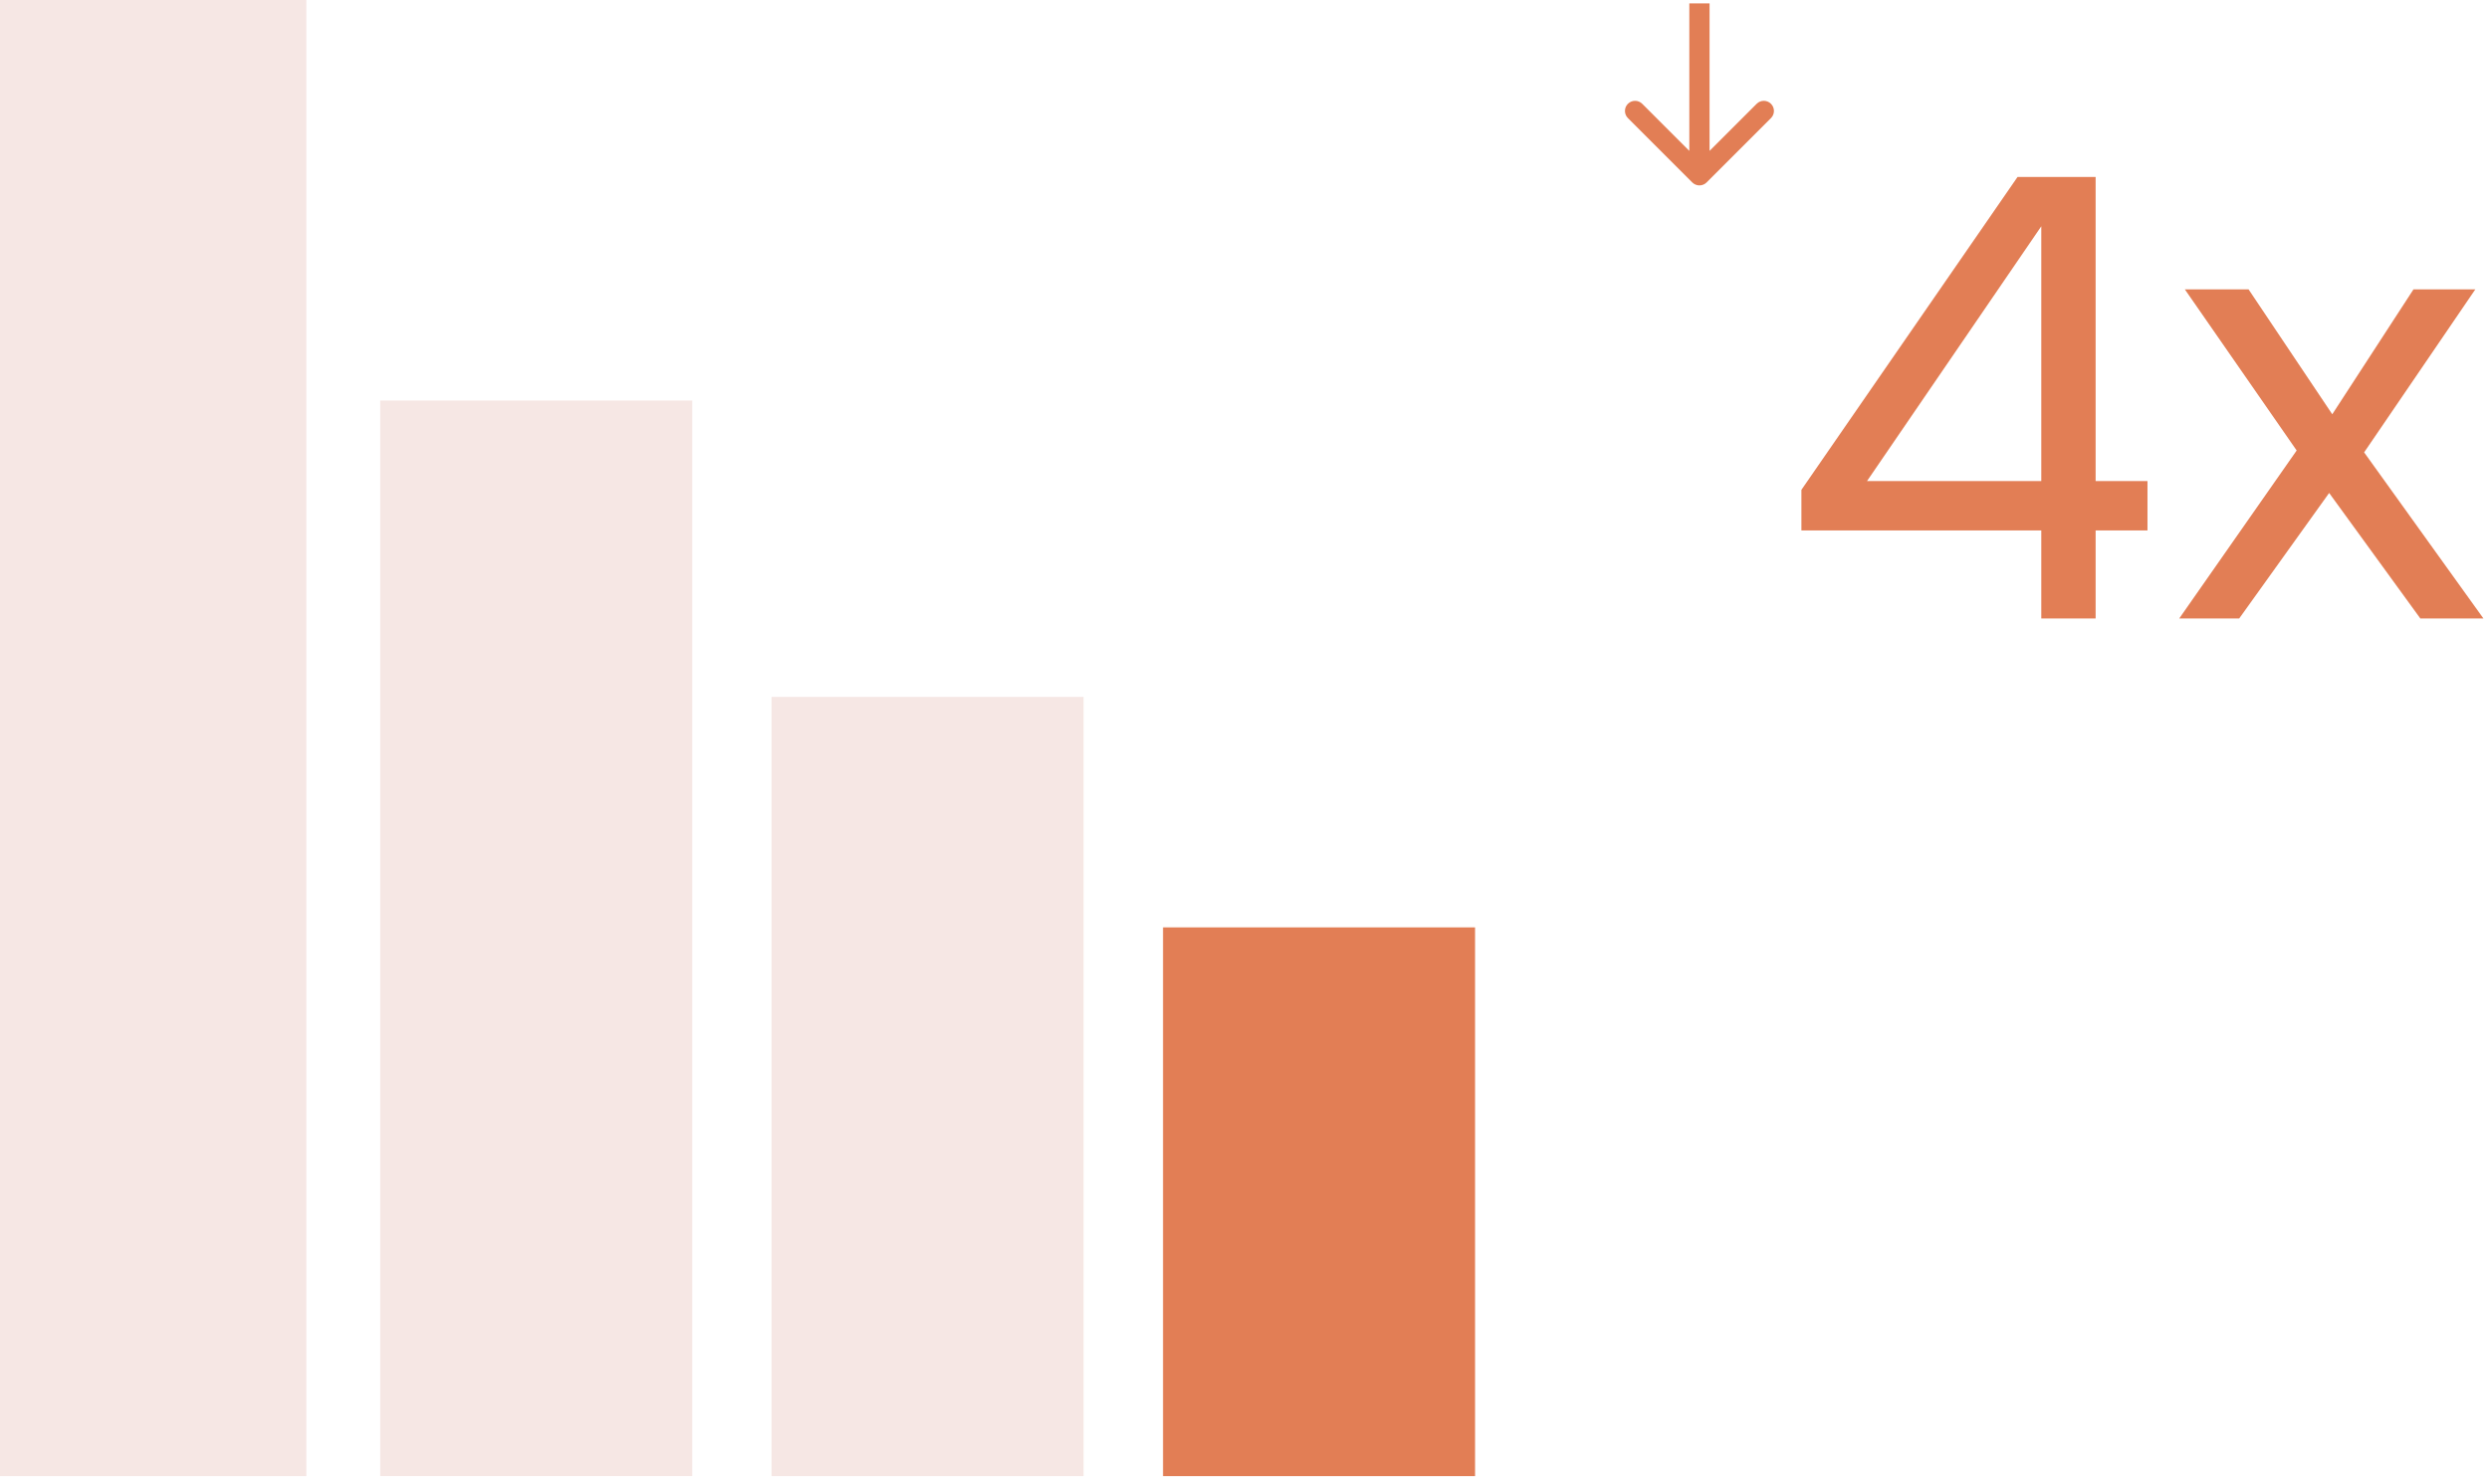
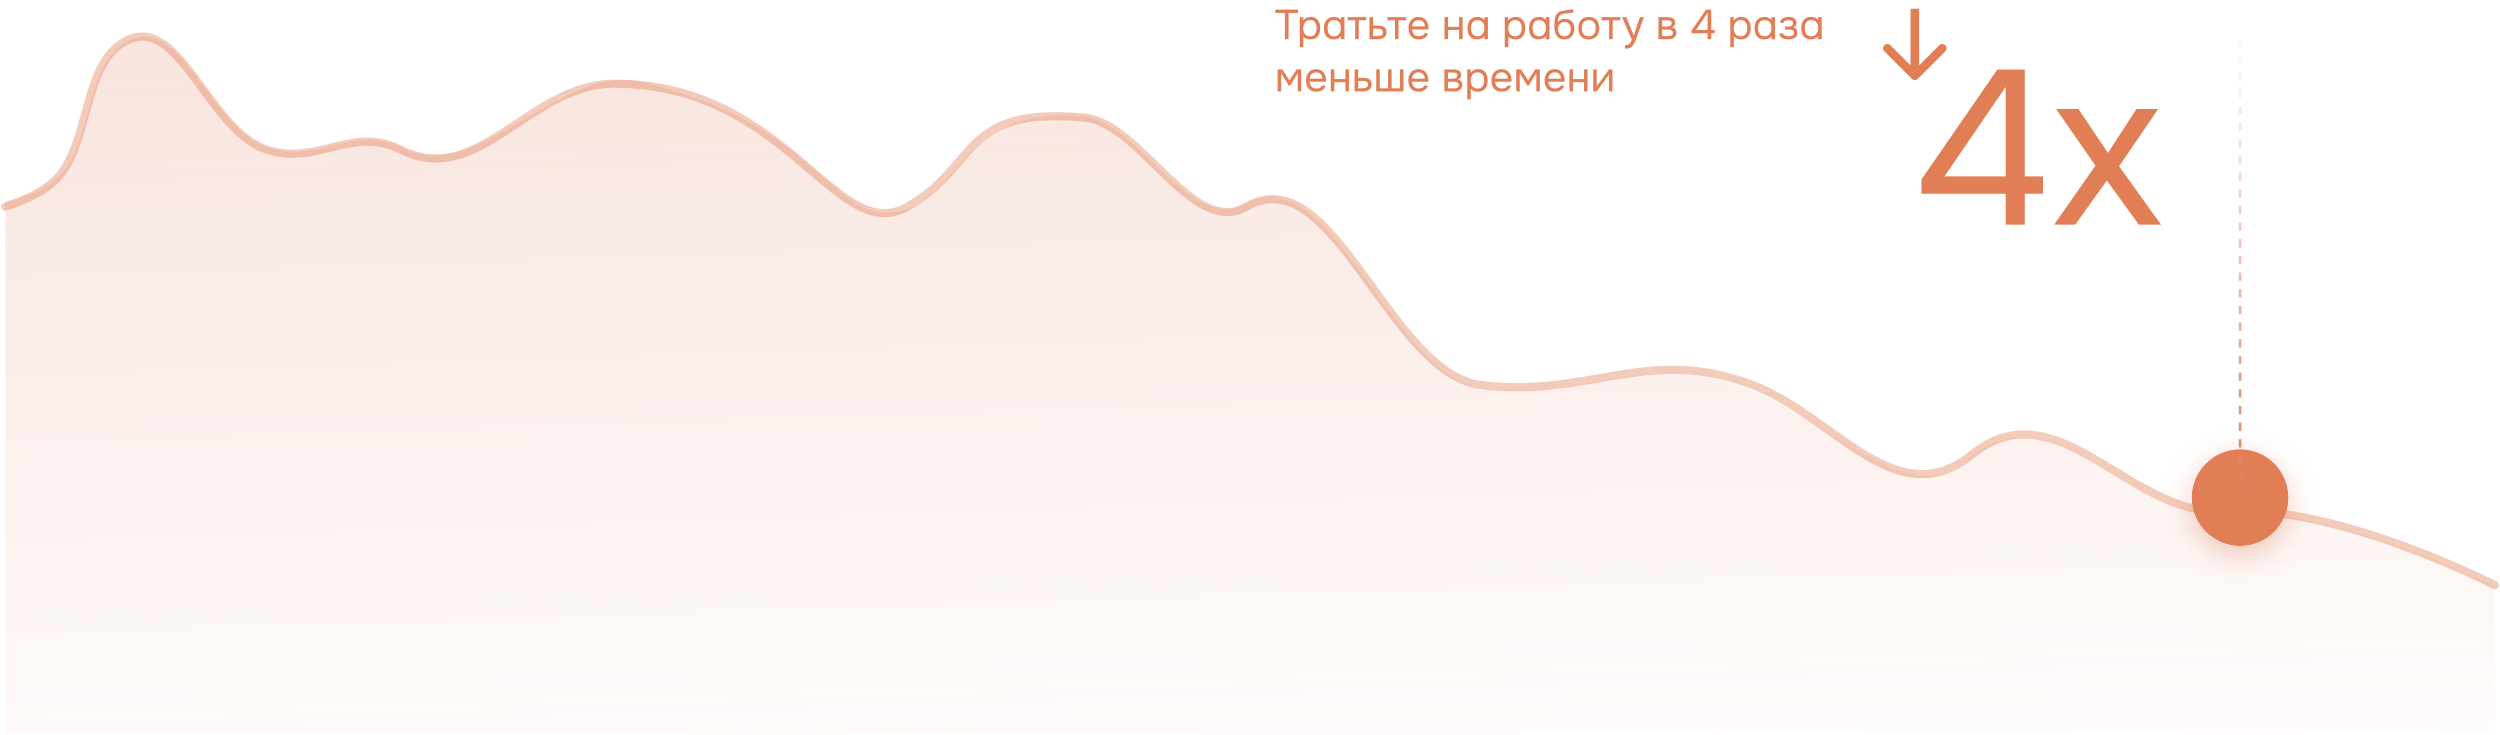
- <svg xmlns="http://www.w3.org/2000/svg" width="255" height="152" viewBox="0 0 255 152" fill="none">
-   <path d="M151.121 95.039H119.154V151.275H151.121V95.039Z" fill="#E27E55" />
-   <path d="M111.012 71.418H79.044V151.273H111.012V71.418Z" fill="#F6E7E4" />
-   <path d="M70.918 41.047H38.951V151.269H70.918V41.047Z" fill="#F6E7E4" />
-   <path d="M31.387 0H0.001V151.274H31.387V0Z" fill="#F6E7E4" />
-   <path d="M209.131 63.383V54.359H184.555V50.199L206.699 18.135H214.699V49.303H220.011V54.359H214.699V63.383H209.131ZM191.275 49.303H209.131V23.191L191.275 49.303ZM223.263 63.383L235.295 46.167L223.839 29.655H230.367L238.943 42.455L247.263 29.655H253.599L242.207 46.359L254.431 63.383H247.967L238.623 50.519L229.407 63.383H223.263Z" fill="#E27E55" />
-   <path d="M173.377 18.698C173.781 19.102 174.437 19.102 174.842 18.698L181.438 12.102C181.842 11.698 181.842 11.041 181.438 10.637C181.033 10.232 180.377 10.232 179.972 10.637L174.109 16.499L168.247 10.637C167.842 10.232 167.186 10.232 166.781 10.637C166.376 11.041 166.376 11.698 166.781 12.102L173.377 18.698ZM175.146 1.383L175.146 0.347L173.073 0.347L173.073 1.383L175.146 1.383ZM175.146 17.965L175.146 1.383L173.073 1.383L173.073 17.965L175.146 17.965Z" fill="#E27E55" />
+ <svg xmlns="http://www.w3.org/2000/svg" width="957" height="281" viewBox="0 0 957 281" fill="none">
+   <path d="M21.32 68.866C14.733 74.59 2 77.128 2 77.128L2 281L955 281V224.347C955 224.347 892.635 193.435 850.154 196.3C814.036 198.736 783.929 147.648 753.133 176.107C731.181 196.393 700.086 160.43 668.63 148.622C628.671 133.621 608.137 153.85 567.306 148.622C532.518 144.167 509.336 59.075 476.33 78.015C455.759 89.82 436.163 46.438 414.449 44.481C367.172 40.22 368.197 76.861 343 81C317.803 85.139 315.001 48.151 245.908 31.479C213.994 23.777 183.631 71.178 154.183 56.673C135.09 47.269 122.801 62.647 103.222 56.673C79.716 49.501 68.843 1.607 46.801 17.047C32.36 27.163 35.215 56.793 21.32 68.866Z" fill="url(#paint0_linear_5313_9253)" fill-opacity="0.2" />
+   <path d="M2 79.112C2 79.112 13.66 75.632 20.274 69.81C34.224 57.529 31.358 27.389 45.857 17.1C67.989 1.394 78.906 50.112 102.507 57.407C122.165 63.484 134.503 47.842 153.674 57.407C183.24 72.162 202.759 32.043 235.204 32.043C301.625 32.043 319.966 94.616 347.377 79.113C374.788 63.61 367.523 40.672 414.991 45.005C436.792 46.996 456.468 91.125 477.122 79.117C510.261 59.85 531.735 142.787 566.664 147.318C607.661 152.637 630.705 132.066 670.826 147.325C702.409 159.336 725.645 197.51 754.886 173.964C787.674 147.562 815.473 198.154 851.738 195.676C894.39 192.762 955 224 955 224" stroke="#E27E55" stroke-opacity="0.4" stroke-width="3.131" stroke-linecap="round" />
+   <g filter="url(#filter0_bd_5313_9253)">
+     <circle cx="857.5" cy="190.5" r="18.5" fill="#E27E55" />
+   </g>
+   <line x1="857.5" y1="15" x2="857.5" y2="190" stroke="url(#paint1_linear_5313_9253)" stroke-dasharray="3.19 3.19" />
+   <path d="M491.856 15V4.952H488.224V3.688H496.88V4.952H493.248V15H491.856ZM497.541 18.04V6.568H498.837L498.901 7.864C499.189 7.405 499.578 7.059 500.069 6.824C500.57 6.589 501.109 6.472 501.685 6.472C502.538 6.472 503.237 6.664 503.781 7.048C504.325 7.421 504.725 7.933 504.981 8.584C505.247 9.235 505.381 9.971 505.381 10.792C505.381 11.613 505.247 12.349 504.981 13C504.714 13.651 504.303 14.163 503.749 14.536C503.194 14.909 502.485 15.096 501.621 15.096C501.194 15.096 500.81 15.053 500.469 14.968C500.127 14.872 499.829 14.739 499.573 14.568C499.317 14.397 499.093 14.205 498.901 13.992V18.04H497.541ZM501.509 13.896C502.127 13.896 502.618 13.757 502.981 13.48C503.343 13.192 503.605 12.813 503.765 12.344C503.935 11.875 504.021 11.357 504.021 10.792C504.021 10.216 503.935 9.693 503.765 9.224C503.605 8.755 503.338 8.381 502.965 8.104C502.591 7.827 502.095 7.688 501.477 7.688C500.922 7.688 500.447 7.832 500.053 8.12C499.669 8.397 499.375 8.776 499.173 9.256C498.97 9.725 498.869 10.243 498.869 10.808C498.869 11.395 498.965 11.923 499.157 12.392C499.349 12.861 499.642 13.229 500.037 13.496C500.431 13.763 500.922 13.896 501.509 13.896ZM510.479 15.096C509.849 15.096 509.3 14.989 508.831 14.776C508.372 14.552 507.993 14.248 507.695 13.864C507.396 13.48 507.172 13.027 507.023 12.504C506.884 11.981 506.815 11.416 506.815 10.808C506.815 9.997 506.943 9.267 507.199 8.616C507.465 7.955 507.887 7.432 508.463 7.048C509.039 6.664 509.791 6.472 510.719 6.472C511.209 6.472 511.679 6.563 512.127 6.744C512.585 6.925 512.975 7.208 513.295 7.592V6.568H514.655V15H513.295V13.864C512.996 14.259 512.601 14.563 512.111 14.776C511.62 14.989 511.076 15.096 510.479 15.096ZM510.703 13.896C511.257 13.896 511.727 13.752 512.111 13.464C512.495 13.176 512.788 12.792 512.991 12.312C513.204 11.832 513.311 11.309 513.311 10.744C513.311 10.157 513.209 9.635 513.007 9.176C512.815 8.717 512.527 8.355 512.143 8.088C511.759 7.821 511.273 7.688 510.687 7.688C510.079 7.688 509.588 7.827 509.215 8.104C508.852 8.381 508.585 8.755 508.414 9.224C508.254 9.693 508.174 10.216 508.174 10.792C508.174 11.389 508.26 11.923 508.431 12.392C508.601 12.861 508.873 13.229 509.247 13.496C509.62 13.763 510.105 13.896 510.703 13.896ZM518.759 15V7.768H515.863V6.568H523.015V7.768H520.119V15H518.759ZM524.228 15V6.568H525.62V9.784H527.476C527.978 9.784 528.426 9.827 528.82 9.912C529.226 9.987 529.572 10.12 529.86 10.312C530.148 10.504 530.367 10.765 530.516 11.096C530.676 11.416 530.756 11.827 530.756 12.328C530.756 12.787 530.676 13.187 530.516 13.528C530.356 13.859 530.132 14.136 529.844 14.36C529.556 14.573 529.21 14.733 528.804 14.84C528.41 14.947 527.972 15 527.492 15H524.228ZM525.62 13.816H526.42C526.794 13.816 527.151 13.805 527.492 13.784C527.844 13.763 528.164 13.709 528.452 13.624C528.74 13.539 528.964 13.4 529.124 13.208C529.295 13.005 529.38 12.728 529.38 12.376C529.38 12.035 529.311 11.773 529.172 11.592C529.044 11.4 528.874 11.261 528.66 11.176C528.447 11.08 528.212 11.021 527.956 11C527.711 10.979 527.466 10.968 527.22 10.968H525.62V13.816ZM534.009 15V7.768H531.113V6.568H538.265V7.768H535.369V15H534.009ZM543.126 15.096C542.23 15.096 541.489 14.915 540.902 14.552C540.316 14.179 539.878 13.667 539.59 13.016C539.302 12.365 539.158 11.624 539.158 10.792C539.158 9.949 539.308 9.208 539.606 8.568C539.916 7.917 540.364 7.405 540.95 7.032C541.537 6.659 542.257 6.472 543.11 6.472C543.74 6.472 544.289 6.595 544.758 6.84C545.238 7.075 545.633 7.395 545.942 7.8C546.262 8.205 546.492 8.659 546.63 9.16C546.78 9.661 546.844 10.179 546.822 10.712C546.812 10.808 546.806 10.904 546.806 11C546.806 11.096 546.801 11.192 546.79 11.288H540.534C540.577 11.779 540.7 12.221 540.902 12.616C541.105 13.011 541.393 13.325 541.766 13.56C542.14 13.784 542.604 13.896 543.158 13.896C543.436 13.896 543.713 13.864 543.99 13.8C544.278 13.725 544.534 13.603 544.758 13.432C544.993 13.261 545.158 13.032 545.254 12.744H546.646C546.518 13.288 546.278 13.736 545.926 14.088C545.574 14.429 545.153 14.685 544.662 14.856C544.172 15.016 543.66 15.096 543.126 15.096ZM540.566 10.104H545.446C545.436 9.624 545.329 9.203 545.126 8.84C544.924 8.477 544.646 8.195 544.294 7.992C543.953 7.789 543.542 7.688 543.062 7.688C542.54 7.688 542.097 7.8 541.734 8.024C541.382 8.248 541.11 8.541 540.918 8.904C540.726 9.267 540.609 9.667 540.566 10.104ZM552.963 15V6.568H554.323V10.264H558.547V6.568H559.907V15H558.547V11.464H554.323V15H552.963ZM565.4 15.096C564.771 15.096 564.222 14.989 563.752 14.776C563.294 14.552 562.915 14.248 562.616 13.864C562.318 13.48 562.094 13.027 561.944 12.504C561.806 11.981 561.736 11.416 561.736 10.808C561.736 9.997 561.864 9.267 562.12 8.616C562.387 7.955 562.808 7.432 563.384 7.048C563.96 6.664 564.712 6.472 565.64 6.472C566.131 6.472 566.6 6.563 567.048 6.744C567.507 6.925 567.896 7.208 568.216 7.592V6.568H569.576V15H568.216V13.864C567.918 14.259 567.523 14.563 567.032 14.776C566.542 14.989 565.998 15.096 565.4 15.096ZM565.624 13.896C566.179 13.896 566.648 13.752 567.032 13.464C567.416 13.176 567.71 12.792 567.912 12.312C568.126 11.832 568.232 11.309 568.232 10.744C568.232 10.157 568.131 9.635 567.928 9.176C567.736 8.717 567.448 8.355 567.064 8.088C566.68 7.821 566.195 7.688 565.608 7.688C565 7.688 564.51 7.827 564.136 8.104C563.774 8.381 563.507 8.755 563.336 9.224C563.176 9.693 563.096 10.216 563.096 10.792C563.096 11.389 563.182 11.923 563.352 12.392C563.523 12.861 563.795 13.229 564.168 13.496C564.542 13.763 565.027 13.896 565.624 13.896ZM576.025 18.04V6.568H577.321L577.385 7.864C577.673 7.405 578.062 7.059 578.553 6.824C579.054 6.589 579.593 6.472 580.169 6.472C581.022 6.472 581.721 6.664 582.265 7.048C582.809 7.421 583.209 7.933 583.465 8.584C583.732 9.235 583.865 9.971 583.865 10.792C583.865 11.613 583.732 12.349 583.465 13C583.198 13.651 582.788 14.163 582.233 14.536C581.678 14.909 580.969 15.096 580.105 15.096C579.678 15.096 579.294 15.053 578.953 14.968C578.612 14.872 578.313 14.739 578.057 14.568C577.801 14.397 577.577 14.205 577.385 13.992V18.04H576.025ZM579.993 13.896C580.612 13.896 581.102 13.757 581.465 13.48C581.828 13.192 582.089 12.813 582.249 12.344C582.42 11.875 582.505 11.357 582.505 10.792C582.505 10.216 582.42 9.693 582.249 9.224C582.089 8.755 581.822 8.381 581.449 8.104C581.076 7.827 580.58 7.688 579.961 7.688C579.406 7.688 578.932 7.832 578.537 8.12C578.153 8.397 577.86 8.776 577.657 9.256C577.454 9.725 577.353 10.243 577.353 10.808C577.353 11.395 577.449 11.923 577.641 12.392C577.833 12.861 578.126 13.229 578.521 13.496C578.916 13.763 579.406 13.896 579.993 13.896ZM588.963 15.096C588.334 15.096 587.784 14.989 587.315 14.776C586.856 14.552 586.478 14.248 586.179 13.864C585.88 13.48 585.656 13.027 585.507 12.504C585.368 11.981 585.299 11.416 585.299 10.808C585.299 9.997 585.427 9.267 585.683 8.616C585.95 7.955 586.371 7.432 586.947 7.048C587.523 6.664 588.275 6.472 589.203 6.472C589.694 6.472 590.163 6.563 590.611 6.744C591.07 6.925 591.459 7.208 591.779 7.592V6.568H593.139V15H591.779V13.864C591.48 14.259 591.086 14.563 590.595 14.776C590.104 14.989 589.56 15.096 588.963 15.096ZM589.187 13.896C589.742 13.896 590.211 13.752 590.595 13.464C590.979 13.176 591.272 12.792 591.475 12.312C591.688 11.832 591.795 11.309 591.795 10.744C591.795 10.157 591.694 9.635 591.491 9.176C591.299 8.717 591.011 8.355 590.627 8.088C590.243 7.821 589.758 7.688 589.171 7.688C588.563 7.688 588.072 7.827 587.699 8.104C587.336 8.381 587.07 8.755 586.899 9.224C586.739 9.693 586.659 10.216 586.659 10.792C586.659 11.389 586.744 11.923 586.915 12.392C587.086 12.861 587.358 13.229 587.731 13.496C588.104 13.763 588.59 13.896 589.187 13.896ZM598.827 15.096C598.294 15.096 597.819 15.021 597.403 14.872C596.987 14.712 596.63 14.493 596.331 14.216C596.032 13.928 595.787 13.592 595.595 13.208C595.403 12.813 595.259 12.387 595.163 11.928C595.067 11.469 595.019 10.984 595.019 10.472C595.019 9.651 595.035 8.888 595.067 8.184C595.11 7.469 595.227 6.835 595.419 6.28C595.611 5.715 595.936 5.245 596.395 4.872C596.854 4.499 597.499 4.237 598.331 4.088C598.758 4.013 599.179 3.949 599.595 3.896C600.011 3.843 600.432 3.789 600.859 3.736C600.998 3.715 601.142 3.693 601.291 3.672C601.44 3.651 601.595 3.624 601.755 3.592C601.926 3.56 602.086 3.533 602.235 3.512V4.76C602.118 4.803 601.99 4.84 601.851 4.872C601.723 4.893 601.584 4.915 601.435 4.936C601.296 4.957 601.152 4.973 601.003 4.984C600.864 4.995 600.726 5.011 600.587 5.032C600.448 5.043 600.315 5.059 600.187 5.08C599.814 5.123 599.419 5.165 599.003 5.208C598.587 5.24 598.192 5.325 597.819 5.464C597.456 5.592 597.147 5.843 596.891 6.216C596.763 6.408 596.651 6.637 596.555 6.904C596.47 7.171 596.406 7.443 596.363 7.72C596.331 7.987 596.31 8.243 596.299 8.488C596.512 8.189 596.774 7.949 597.083 7.768C597.392 7.576 597.723 7.437 598.075 7.352C598.427 7.256 598.763 7.208 599.083 7.208C599.851 7.208 600.502 7.368 601.035 7.688C601.568 7.997 601.974 8.44 602.251 9.016C602.528 9.592 602.667 10.264 602.667 11.032C602.667 11.8 602.518 12.493 602.219 13.112C601.92 13.72 601.483 14.205 600.907 14.568C600.342 14.92 599.648 15.096 598.827 15.096ZM598.859 13.896C599.392 13.896 599.84 13.768 600.203 13.512C600.566 13.256 600.838 12.915 601.019 12.488C601.211 12.061 601.307 11.592 601.307 11.08C601.307 10.579 601.211 10.131 601.019 9.736C600.838 9.331 600.566 9.011 600.203 8.776C599.851 8.541 599.414 8.424 598.891 8.424C598.379 8.424 597.936 8.547 597.563 8.792C597.2 9.037 596.918 9.368 596.715 9.784C596.523 10.189 596.427 10.632 596.427 11.112C596.427 11.603 596.518 12.061 596.699 12.488C596.88 12.915 597.147 13.256 597.499 13.512C597.862 13.768 598.315 13.896 598.859 13.896ZM608.174 15.096C607.289 15.096 606.547 14.915 605.95 14.552C605.353 14.179 604.905 13.667 604.606 13.016C604.318 12.365 604.174 11.624 604.174 10.792C604.174 9.949 604.318 9.208 604.606 8.568C604.905 7.917 605.353 7.405 605.95 7.032C606.547 6.659 607.299 6.472 608.206 6.472C609.091 6.472 609.827 6.659 610.414 7.032C611.011 7.405 611.454 7.917 611.742 8.568C612.041 9.208 612.19 9.949 612.19 10.792C612.19 11.624 612.041 12.365 611.742 13.016C611.443 13.667 610.995 14.179 610.398 14.552C609.811 14.915 609.07 15.096 608.174 15.096ZM608.174 13.896C608.793 13.896 609.294 13.757 609.678 13.48C610.073 13.203 610.361 12.829 610.542 12.36C610.734 11.891 610.83 11.368 610.83 10.792C610.83 10.216 610.734 9.693 610.542 9.224C610.361 8.755 610.073 8.381 609.678 8.104C609.294 7.827 608.793 7.688 608.174 7.688C607.566 7.688 607.065 7.827 606.67 8.104C606.286 8.381 605.998 8.755 605.806 9.224C605.625 9.693 605.534 10.216 605.534 10.792C605.534 11.368 605.625 11.891 605.806 12.36C605.998 12.829 606.286 13.203 606.67 13.48C607.065 13.757 607.566 13.896 608.174 13.896ZM615.978 15V7.768H613.082V6.568H620.234V7.768H617.338V15H615.978ZM622.032 18.616V17.32C622.554 17.32 622.97 17.245 623.28 17.096C623.589 16.957 623.845 16.733 624.048 16.424C624.261 16.125 624.464 15.741 624.656 15.272L620.96 6.568H622.56L625.408 13.672L627.744 6.568H629.28L626.912 13.208C626.794 13.549 626.661 13.933 626.512 14.36C626.362 14.787 626.197 15.219 626.016 15.656C625.834 16.104 625.632 16.515 625.408 16.888C625.194 17.272 624.954 17.581 624.688 17.816C624.464 18.019 624.245 18.179 624.032 18.296C623.818 18.413 623.557 18.493 623.248 18.536C622.949 18.589 622.544 18.616 622.032 18.616ZM634.853 15V6.568H638.117C638.491 6.568 638.859 6.595 639.221 6.648C639.595 6.691 639.931 6.787 640.229 6.936C640.539 7.075 640.784 7.283 640.965 7.56C641.157 7.837 641.253 8.205 641.253 8.664C641.253 8.941 641.211 9.197 641.125 9.432C641.04 9.656 640.912 9.853 640.741 10.024C640.581 10.195 640.373 10.344 640.117 10.472C640.693 10.6 641.109 10.851 641.365 11.224C641.621 11.597 641.749 12.024 641.749 12.504C641.749 12.931 641.669 13.304 641.509 13.624C641.36 13.933 641.147 14.189 640.869 14.392C640.603 14.595 640.288 14.749 639.925 14.856C639.573 14.952 639.195 15 638.789 15H634.853ZM636.245 13.816H638.469C638.8 13.816 639.109 13.784 639.397 13.72C639.685 13.656 639.92 13.539 640.101 13.368C640.283 13.187 640.373 12.931 640.373 12.6C640.373 12.259 640.293 12.003 640.133 11.832C639.984 11.651 639.787 11.528 639.541 11.464C639.307 11.389 639.051 11.347 638.773 11.336C638.496 11.325 638.235 11.32 637.989 11.32H636.245V13.816ZM636.245 10.168H637.413C637.627 10.168 637.872 10.157 638.149 10.136C638.437 10.115 638.715 10.067 638.981 9.992C639.259 9.907 639.483 9.779 639.653 9.608C639.835 9.437 639.925 9.203 639.925 8.904C639.925 8.509 639.813 8.237 639.589 8.088C639.376 7.928 639.12 7.837 638.821 7.816C638.523 7.784 638.245 7.768 637.989 7.768H636.245V10.168ZM653.66 15V12.744H647.516V11.704L653.052 3.688H655.052V11.48H656.38V12.744H655.052V15H653.66ZM649.196 11.48H653.66V4.952L649.196 11.48ZM662.353 18.04V6.568H663.649L663.713 7.864C664.001 7.405 664.391 7.059 664.881 6.824C665.383 6.589 665.921 6.472 666.497 6.472C667.351 6.472 668.049 6.664 668.593 7.048C669.137 7.421 669.537 7.933 669.793 8.584C670.06 9.235 670.193 9.971 670.193 10.792C670.193 11.613 670.06 12.349 669.793 13C669.527 13.651 669.116 14.163 668.561 14.536C668.007 14.909 667.297 15.096 666.433 15.096C666.007 15.096 665.623 15.053 665.281 14.968C664.94 14.872 664.641 14.739 664.385 14.568C664.129 14.397 663.905 14.205 663.713 13.992V18.04H662.353ZM666.321 13.896C666.94 13.896 667.431 13.757 667.793 13.48C668.156 13.192 668.417 12.813 668.577 12.344C668.748 11.875 668.833 11.357 668.833 10.792C668.833 10.216 668.748 9.693 668.577 9.224C668.417 8.755 668.151 8.381 667.777 8.104C667.404 7.827 666.908 7.688 666.289 7.688C665.735 7.688 665.26 7.832 664.865 8.12C664.481 8.397 664.188 8.776 663.985 9.256C663.783 9.725 663.681 10.243 663.681 10.808C663.681 11.395 663.777 11.923 663.969 12.392C664.161 12.861 664.455 13.229 664.849 13.496C665.244 13.763 665.735 13.896 666.321 13.896ZM675.291 15.096C674.662 15.096 674.112 14.989 673.643 14.776C673.184 14.552 672.806 14.248 672.507 13.864C672.208 13.48 671.984 13.027 671.835 12.504C671.696 11.981 671.627 11.416 671.627 10.808C671.627 9.997 671.755 9.267 672.011 8.616C672.278 7.955 672.699 7.432 673.275 7.048C673.851 6.664 674.603 6.472 675.531 6.472C676.022 6.472 676.491 6.563 676.939 6.744C677.398 6.925 677.787 7.208 678.107 7.592V6.568H679.467V15H678.107V13.864C677.808 14.259 677.414 14.563 676.923 14.776C676.432 14.989 675.888 15.096 675.291 15.096ZM675.515 13.896C676.07 13.896 676.539 13.752 676.923 13.464C677.307 13.176 677.6 12.792 677.803 12.312C678.016 11.832 678.123 11.309 678.123 10.744C678.123 10.157 678.022 9.635 677.819 9.176C677.627 8.717 677.339 8.355 676.955 8.088C676.571 7.821 676.086 7.688 675.499 7.688C674.891 7.688 674.4 7.827 674.027 8.104C673.664 8.381 673.398 8.755 673.227 9.224C673.067 9.693 672.987 10.216 672.987 10.792C672.987 11.389 673.072 11.923 673.243 12.392C673.414 12.861 673.686 13.229 674.059 13.496C674.432 13.763 674.918 13.896 675.515 13.896ZM684.659 15.096C684.254 15.096 683.849 15.059 683.443 14.984C683.038 14.909 682.659 14.787 682.307 14.616C681.966 14.435 681.689 14.195 681.475 13.896C681.262 13.587 681.145 13.203 681.123 12.744H682.451C682.505 13.032 682.659 13.261 682.915 13.432C683.171 13.603 683.459 13.725 683.779 13.8C684.11 13.864 684.403 13.896 684.659 13.896C684.958 13.896 685.262 13.864 685.571 13.8C685.891 13.736 686.158 13.608 686.371 13.416C686.595 13.224 686.707 12.941 686.707 12.568C686.707 12.205 686.617 11.939 686.435 11.768C686.265 11.597 686.035 11.485 685.747 11.432C685.47 11.379 685.166 11.352 684.835 11.352H683.331V10.152H684.563C684.766 10.152 684.974 10.136 685.187 10.104C685.401 10.061 685.598 9.997 685.779 9.912C685.961 9.816 686.105 9.683 686.211 9.512C686.329 9.341 686.387 9.123 686.387 8.856C686.387 8.557 686.302 8.323 686.131 8.152C685.961 7.981 685.742 7.864 685.475 7.8C685.209 7.725 684.937 7.688 684.659 7.688C684.403 7.688 684.131 7.715 683.843 7.768C683.566 7.821 683.326 7.928 683.123 8.088C682.921 8.237 682.798 8.461 682.755 8.76H681.411C681.433 8.184 681.609 7.731 681.939 7.4C682.27 7.069 682.681 6.835 683.171 6.696C683.662 6.547 684.153 6.472 684.643 6.472C685.017 6.472 685.385 6.509 685.747 6.584C686.11 6.659 686.441 6.787 686.739 6.968C687.038 7.139 687.273 7.368 687.443 7.656C687.625 7.944 687.715 8.301 687.715 8.728C687.715 9.112 687.625 9.453 687.443 9.752C687.262 10.051 686.985 10.291 686.611 10.472C687.155 10.643 687.534 10.909 687.747 11.272C687.961 11.635 688.067 12.067 688.067 12.568C688.067 13.016 687.971 13.4 687.779 13.72C687.587 14.029 687.326 14.291 686.995 14.504C686.675 14.707 686.313 14.856 685.907 14.952C685.502 15.048 685.086 15.096 684.659 15.096ZM693.166 15.096C692.537 15.096 691.987 14.989 691.518 14.776C691.059 14.552 690.681 14.248 690.382 13.864C690.083 13.48 689.859 13.027 689.71 12.504C689.571 11.981 689.502 11.416 689.502 10.808C689.502 9.997 689.63 9.267 689.886 8.616C690.153 7.955 690.574 7.432 691.15 7.048C691.726 6.664 692.478 6.472 693.406 6.472C693.897 6.472 694.366 6.563 694.814 6.744C695.273 6.925 695.662 7.208 695.982 7.592V6.568H697.342V15H695.982V13.864C695.683 14.259 695.289 14.563 694.798 14.776C694.307 14.989 693.763 15.096 693.166 15.096ZM693.39 13.896C693.945 13.896 694.414 13.752 694.798 13.464C695.182 13.176 695.475 12.792 695.678 12.312C695.891 11.832 695.998 11.309 695.998 10.744C695.998 10.157 695.897 9.635 695.694 9.176C695.502 8.717 695.214 8.355 694.83 8.088C694.446 7.821 693.961 7.688 693.374 7.688C692.766 7.688 692.275 7.827 691.902 8.104C691.539 8.381 691.273 8.755 691.102 9.224C690.942 9.693 690.862 10.216 690.862 10.792C690.862 11.389 690.947 11.923 691.118 12.392C691.289 12.861 691.561 13.229 691.934 13.496C692.307 13.763 692.793 13.896 693.39 13.896ZM489.072 35V26.568H490.896L493.632 30.792L496.32 26.568H498.112V35H496.768V28.072L493.792 32.84H493.408L490.416 28.072V35H489.072ZM503.908 35.096C503.012 35.096 502.27 34.915 501.684 34.552C501.097 34.179 500.66 33.667 500.372 33.016C500.084 32.365 499.94 31.624 499.94 30.792C499.94 29.949 500.089 29.208 500.388 28.568C500.697 27.917 501.145 27.405 501.732 27.032C502.318 26.659 503.038 26.472 503.891 26.472C504.521 26.472 505.07 26.595 505.54 26.84C506.02 27.075 506.414 27.395 506.724 27.8C507.044 28.205 507.273 28.659 507.411 29.16C507.561 29.661 507.625 30.179 507.604 30.712C507.593 30.808 507.588 30.904 507.588 31C507.588 31.096 507.582 31.192 507.572 31.288H501.316C501.358 31.779 501.481 32.221 501.684 32.616C501.886 33.011 502.174 33.325 502.548 33.56C502.921 33.784 503.385 33.896 503.94 33.896C504.217 33.896 504.494 33.864 504.772 33.8C505.06 33.725 505.316 33.603 505.54 33.432C505.774 33.261 505.94 33.032 506.036 32.744H507.428C507.3 33.288 507.06 33.736 506.708 34.088C506.356 34.429 505.934 34.685 505.444 34.856C504.953 35.016 504.441 35.096 503.908 35.096ZM501.348 30.104H506.228C506.217 29.624 506.11 29.203 505.908 28.84C505.705 28.477 505.428 28.195 505.076 27.992C504.734 27.789 504.324 27.688 503.844 27.688C503.321 27.688 502.878 27.8 502.516 28.024C502.164 28.248 501.892 28.541 501.7 28.904C501.508 29.267 501.39 29.667 501.348 30.104ZM509.431 35V26.568H510.791V30.264H515.015V26.568H516.375V35H515.015V31.464H510.791V35H509.431ZM518.525 35V26.568H519.917V29.784H521.773C522.274 29.784 522.722 29.827 523.117 29.912C523.522 29.987 523.869 30.12 524.157 30.312C524.445 30.504 524.664 30.765 524.813 31.096C524.973 31.416 525.053 31.827 525.053 32.328C525.053 32.787 524.973 33.187 524.813 33.528C524.653 33.859 524.429 34.136 524.141 34.36C523.853 34.573 523.506 34.733 523.101 34.84C522.706 34.947 522.269 35 521.789 35H518.525ZM519.917 33.816H520.717C521.09 33.816 521.448 33.805 521.789 33.784C522.141 33.763 522.461 33.709 522.749 33.624C523.037 33.539 523.261 33.4 523.421 33.208C523.592 33.005 523.677 32.728 523.677 32.376C523.677 32.035 523.608 31.773 523.469 31.592C523.341 31.4 523.17 31.261 522.957 31.176C522.744 31.08 522.509 31.021 522.253 31C522.008 30.979 521.762 30.968 521.517 30.968H519.917V33.816ZM526.822 35V26.568H528.182V33.816H531.35V26.568H532.71V33.816H535.91V26.568H537.27V35H526.822ZM543.064 35.096C542.168 35.096 541.426 34.915 540.84 34.552C540.253 34.179 539.816 33.667 539.528 33.016C539.24 32.365 539.096 31.624 539.096 30.792C539.096 29.949 539.245 29.208 539.544 28.568C539.853 27.917 540.301 27.405 540.888 27.032C541.474 26.659 542.194 26.472 543.048 26.472C543.677 26.472 544.226 26.595 544.696 26.84C545.176 27.075 545.57 27.395 545.88 27.8C546.2 28.205 546.429 28.659 546.568 29.16C546.717 29.661 546.781 30.179 546.76 30.712C546.749 30.808 546.744 30.904 546.744 31C546.744 31.096 546.738 31.192 546.728 31.288H540.472C540.514 31.779 540.637 32.221 540.84 32.616C541.042 33.011 541.33 33.325 541.704 33.56C542.077 33.784 542.541 33.896 543.096 33.896C543.373 33.896 543.65 33.864 543.928 33.8C544.216 33.725 544.472 33.603 544.696 33.432C544.93 33.261 545.096 33.032 545.192 32.744H546.584C546.456 33.288 546.216 33.736 545.864 34.088C545.512 34.429 545.09 34.685 544.6 34.856C544.109 35.016 543.597 35.096 543.064 35.096ZM540.504 30.104H545.384C545.373 29.624 545.266 29.203 545.064 28.84C544.861 28.477 544.584 28.195 544.232 27.992C543.89 27.789 543.48 27.688 543 27.688C542.477 27.688 542.034 27.8 541.672 28.024C541.32 28.248 541.048 28.541 540.856 28.904C540.664 29.267 540.546 29.667 540.504 30.104ZM552.9 35V26.568H556.164C556.537 26.568 556.905 26.595 557.268 26.648C557.641 26.691 557.977 26.787 558.276 26.936C558.585 27.075 558.831 27.283 559.012 27.56C559.204 27.837 559.3 28.205 559.3 28.664C559.3 28.941 559.257 29.197 559.172 29.432C559.087 29.656 558.959 29.853 558.788 30.024C558.628 30.195 558.42 30.344 558.164 30.472C558.74 30.6 559.156 30.851 559.412 31.224C559.668 31.597 559.796 32.024 559.796 32.504C559.796 32.931 559.716 33.304 559.556 33.624C559.407 33.933 559.193 34.189 558.916 34.392C558.649 34.595 558.335 34.749 557.972 34.856C557.62 34.952 557.241 35 556.836 35H552.9ZM554.292 33.816H556.516C556.847 33.816 557.156 33.784 557.444 33.72C557.732 33.656 557.967 33.539 558.148 33.368C558.329 33.187 558.42 32.931 558.42 32.6C558.42 32.259 558.34 32.003 558.18 31.832C558.031 31.651 557.833 31.528 557.588 31.464C557.353 31.389 557.097 31.347 556.82 31.336C556.543 31.325 556.281 31.32 556.036 31.32H554.292V33.816ZM554.292 30.168H555.46C555.673 30.168 555.919 30.157 556.196 30.136C556.484 30.115 556.761 30.067 557.028 29.992C557.305 29.907 557.529 29.779 557.7 29.608C557.881 29.437 557.972 29.203 557.972 28.904C557.972 28.509 557.86 28.237 557.636 28.088C557.423 27.928 557.167 27.837 556.868 27.816C556.569 27.784 556.292 27.768 556.036 27.768H554.292V30.168ZM561.65 38.04V26.568H562.946L563.01 27.864C563.298 27.405 563.687 27.059 564.178 26.824C564.679 26.589 565.218 26.472 565.794 26.472C566.647 26.472 567.346 26.664 567.89 27.048C568.434 27.421 568.834 27.933 569.09 28.584C569.357 29.235 569.49 29.971 569.49 30.792C569.49 31.613 569.357 32.349 569.09 33C568.823 33.651 568.413 34.163 567.858 34.536C567.303 34.909 566.594 35.096 565.73 35.096C565.303 35.096 564.919 35.053 564.578 34.968C564.237 34.872 563.938 34.739 563.682 34.568C563.426 34.397 563.202 34.205 563.01 33.992V38.04H561.65ZM565.618 33.896C566.237 33.896 566.727 33.757 567.09 33.48C567.453 33.192 567.714 32.813 567.874 32.344C568.045 31.875 568.13 31.357 568.13 30.792C568.13 30.216 568.045 29.693 567.874 29.224C567.714 28.755 567.447 28.381 567.074 28.104C566.701 27.827 566.205 27.688 565.586 27.688C565.031 27.688 564.557 27.832 564.162 28.12C563.778 28.397 563.485 28.776 563.282 29.256C563.079 29.725 562.978 30.243 562.978 30.808C562.978 31.395 563.074 31.923 563.266 32.392C563.458 32.861 563.751 33.229 564.146 33.496C564.541 33.763 565.031 33.896 565.618 33.896ZM574.892 35.096C573.996 35.096 573.255 34.915 572.668 34.552C572.081 34.179 571.644 33.667 571.356 33.016C571.068 32.365 570.924 31.624 570.924 30.792C570.924 29.949 571.073 29.208 571.372 28.568C571.681 27.917 572.129 27.405 572.716 27.032C573.303 26.659 574.023 26.472 574.876 26.472C575.505 26.472 576.055 26.595 576.524 26.84C577.004 27.075 577.399 27.395 577.708 27.8C578.028 28.205 578.257 28.659 578.396 29.16C578.545 29.661 578.609 30.179 578.588 30.712C578.577 30.808 578.572 30.904 578.572 31C578.572 31.096 578.567 31.192 578.556 31.288H572.3C572.343 31.779 572.465 32.221 572.668 32.616C572.871 33.011 573.159 33.325 573.532 33.56C573.905 33.784 574.369 33.896 574.924 33.896C575.201 33.896 575.479 33.864 575.756 33.8C576.044 33.725 576.3 33.603 576.524 33.432C576.759 33.261 576.924 33.032 577.02 32.744H578.412C578.284 33.288 578.044 33.736 577.692 34.088C577.34 34.429 576.919 34.685 576.428 34.856C575.937 35.016 575.425 35.096 574.892 35.096ZM572.332 30.104H577.212C577.201 29.624 577.095 29.203 576.892 28.84C576.689 28.477 576.412 28.195 576.06 27.992C575.719 27.789 575.308 27.688 574.828 27.688C574.305 27.688 573.863 27.8 573.5 28.024C573.148 28.248 572.876 28.541 572.684 28.904C572.492 29.267 572.375 29.667 572.332 30.104ZM580.416 35V26.568H582.24L584.976 30.792L587.664 26.568H589.456V35H588.112V28.072L585.136 32.84H584.752L581.76 28.072V35H580.416ZM595.251 35.096C594.355 35.096 593.614 34.915 593.027 34.552C592.441 34.179 592.003 33.667 591.715 33.016C591.427 32.365 591.283 31.624 591.283 30.792C591.283 29.949 591.433 29.208 591.731 28.568C592.041 27.917 592.489 27.405 593.075 27.032C593.662 26.659 594.382 26.472 595.235 26.472C595.865 26.472 596.414 26.595 596.883 26.84C597.363 27.075 597.758 27.395 598.067 27.8C598.387 28.205 598.617 28.659 598.755 29.16C598.905 29.661 598.969 30.179 598.947 30.712C598.937 30.808 598.931 30.904 598.931 31C598.931 31.096 598.926 31.192 598.915 31.288H592.659C592.702 31.779 592.825 32.221 593.027 32.616C593.23 33.011 593.518 33.325 593.891 33.56C594.265 33.784 594.729 33.896 595.283 33.896C595.561 33.896 595.838 33.864 596.115 33.8C596.403 33.725 596.659 33.603 596.883 33.432C597.118 33.261 597.283 33.032 597.379 32.744H598.771C598.643 33.288 598.403 33.736 598.051 34.088C597.699 34.429 597.278 34.685 596.787 34.856C596.297 35.016 595.785 35.096 595.251 35.096ZM592.691 30.104H597.571C597.561 29.624 597.454 29.203 597.251 28.84C597.049 28.477 596.771 28.195 596.419 27.992C596.078 27.789 595.667 27.688 595.187 27.688C594.665 27.688 594.222 27.8 593.859 28.024C593.507 28.248 593.235 28.541 593.043 28.904C592.851 29.267 592.734 29.667 592.691 30.104ZM600.775 35V26.568H602.135V30.264H606.359V26.568H607.719V35H606.359V31.464H602.135V35H600.775ZM609.869 35V26.568H611.229V33.032C611.304 32.883 611.405 32.723 611.533 32.552C611.661 32.371 611.762 32.232 611.837 32.136L615.917 26.568H617.261V35H615.901V28.536C615.816 28.696 615.72 28.845 615.613 28.984C615.517 29.123 615.426 29.251 615.341 29.368L611.197 35H609.869Z" fill="#E27E55" />
+   <path d="M731.833 30.167C732.477 30.812 733.523 30.812 734.167 30.167L744.67 19.664C745.315 19.019 745.315 17.974 744.67 17.329C744.026 16.685 742.981 16.685 742.336 17.329L733 26.666L723.664 17.329C723.019 16.685 721.974 16.685 721.33 17.329C720.685 17.974 720.685 19.019 721.33 19.664L731.833 30.167ZM734.65 5L734.65 3.35L731.35 3.35L731.35 5L734.65 5ZM734.65 29L734.65 5L731.35 5L731.35 29L734.65 29Z" fill="#E27E55" />
+   <path d="M767.784 86V74.156H735.528V68.696L764.592 26.612H775.092V67.52H782.064V74.156H775.092V86H767.784ZM744.348 67.52H767.784V33.248L744.348 67.52ZM786.332 86L802.124 63.404L787.088 41.732H795.656L806.912 58.532L817.832 41.732H826.148L811.196 63.656L827.24 86H818.756L806.492 69.116L794.396 86H786.332Z" fill="#E27E55" />
+   <defs>
+     <filter id="filter0_bd_5313_9253" x="775.226" y="108.226" width="164.547" height="164.547" filterUnits="userSpaceOnUse" color-interpolation-filters="sRGB">
+       <feFlood flood-opacity="0" result="BackgroundImageFix" />
+       <feGaussianBlur in="BackgroundImageFix" stdDeviation="31.887" />
+       <feComposite in2="SourceAlpha" operator="in" result="effect1_backgroundBlur_5313_9253" />
+       <feColorMatrix in="SourceAlpha" type="matrix" values="0 0 0 0 0 0 0 0 0 0 0 0 0 0 0 0 0 0 127 0" result="hardAlpha" />
+       <feOffset dy="3.189" />
+       <feGaussianBlur stdDeviation="5.336" />
+       <feComposite in2="hardAlpha" operator="out" />
+       <feColorMatrix type="matrix" values="0 0 0 0 0.871 0 0 0 0 0.49 0 0 0 0 0.369 0 0 0 0.4 0" />
+       <feBlend mode="normal" in2="effect1_backgroundBlur_5313_9253" result="effect2_dropShadow_5313_9253" />
+       <feBlend mode="normal" in="SourceGraphic" in2="effect2_dropShadow_5313_9253" result="shape" />
+     </filter>
+     <linearGradient id="paint0_linear_5313_9253" x1="479.06" y1="14" x2="489.163" y2="330.757" gradientUnits="userSpaceOnUse">
+       <stop stop-color="#DE7D5E" />
+       <stop offset="1" stop-color="#DE7D5E" stop-opacity="0" />
+     </linearGradient>
+     <linearGradient id="paint1_linear_5313_9253" x1="856.5" y1="190" x2="856.5" y2="15" gradientUnits="userSpaceOnUse">
+       <stop stop-color="#DE7D5E" />
+       <stop offset="1" stop-color="#FAFCFF" />
+     </linearGradient>
+   </defs>
</svg>
